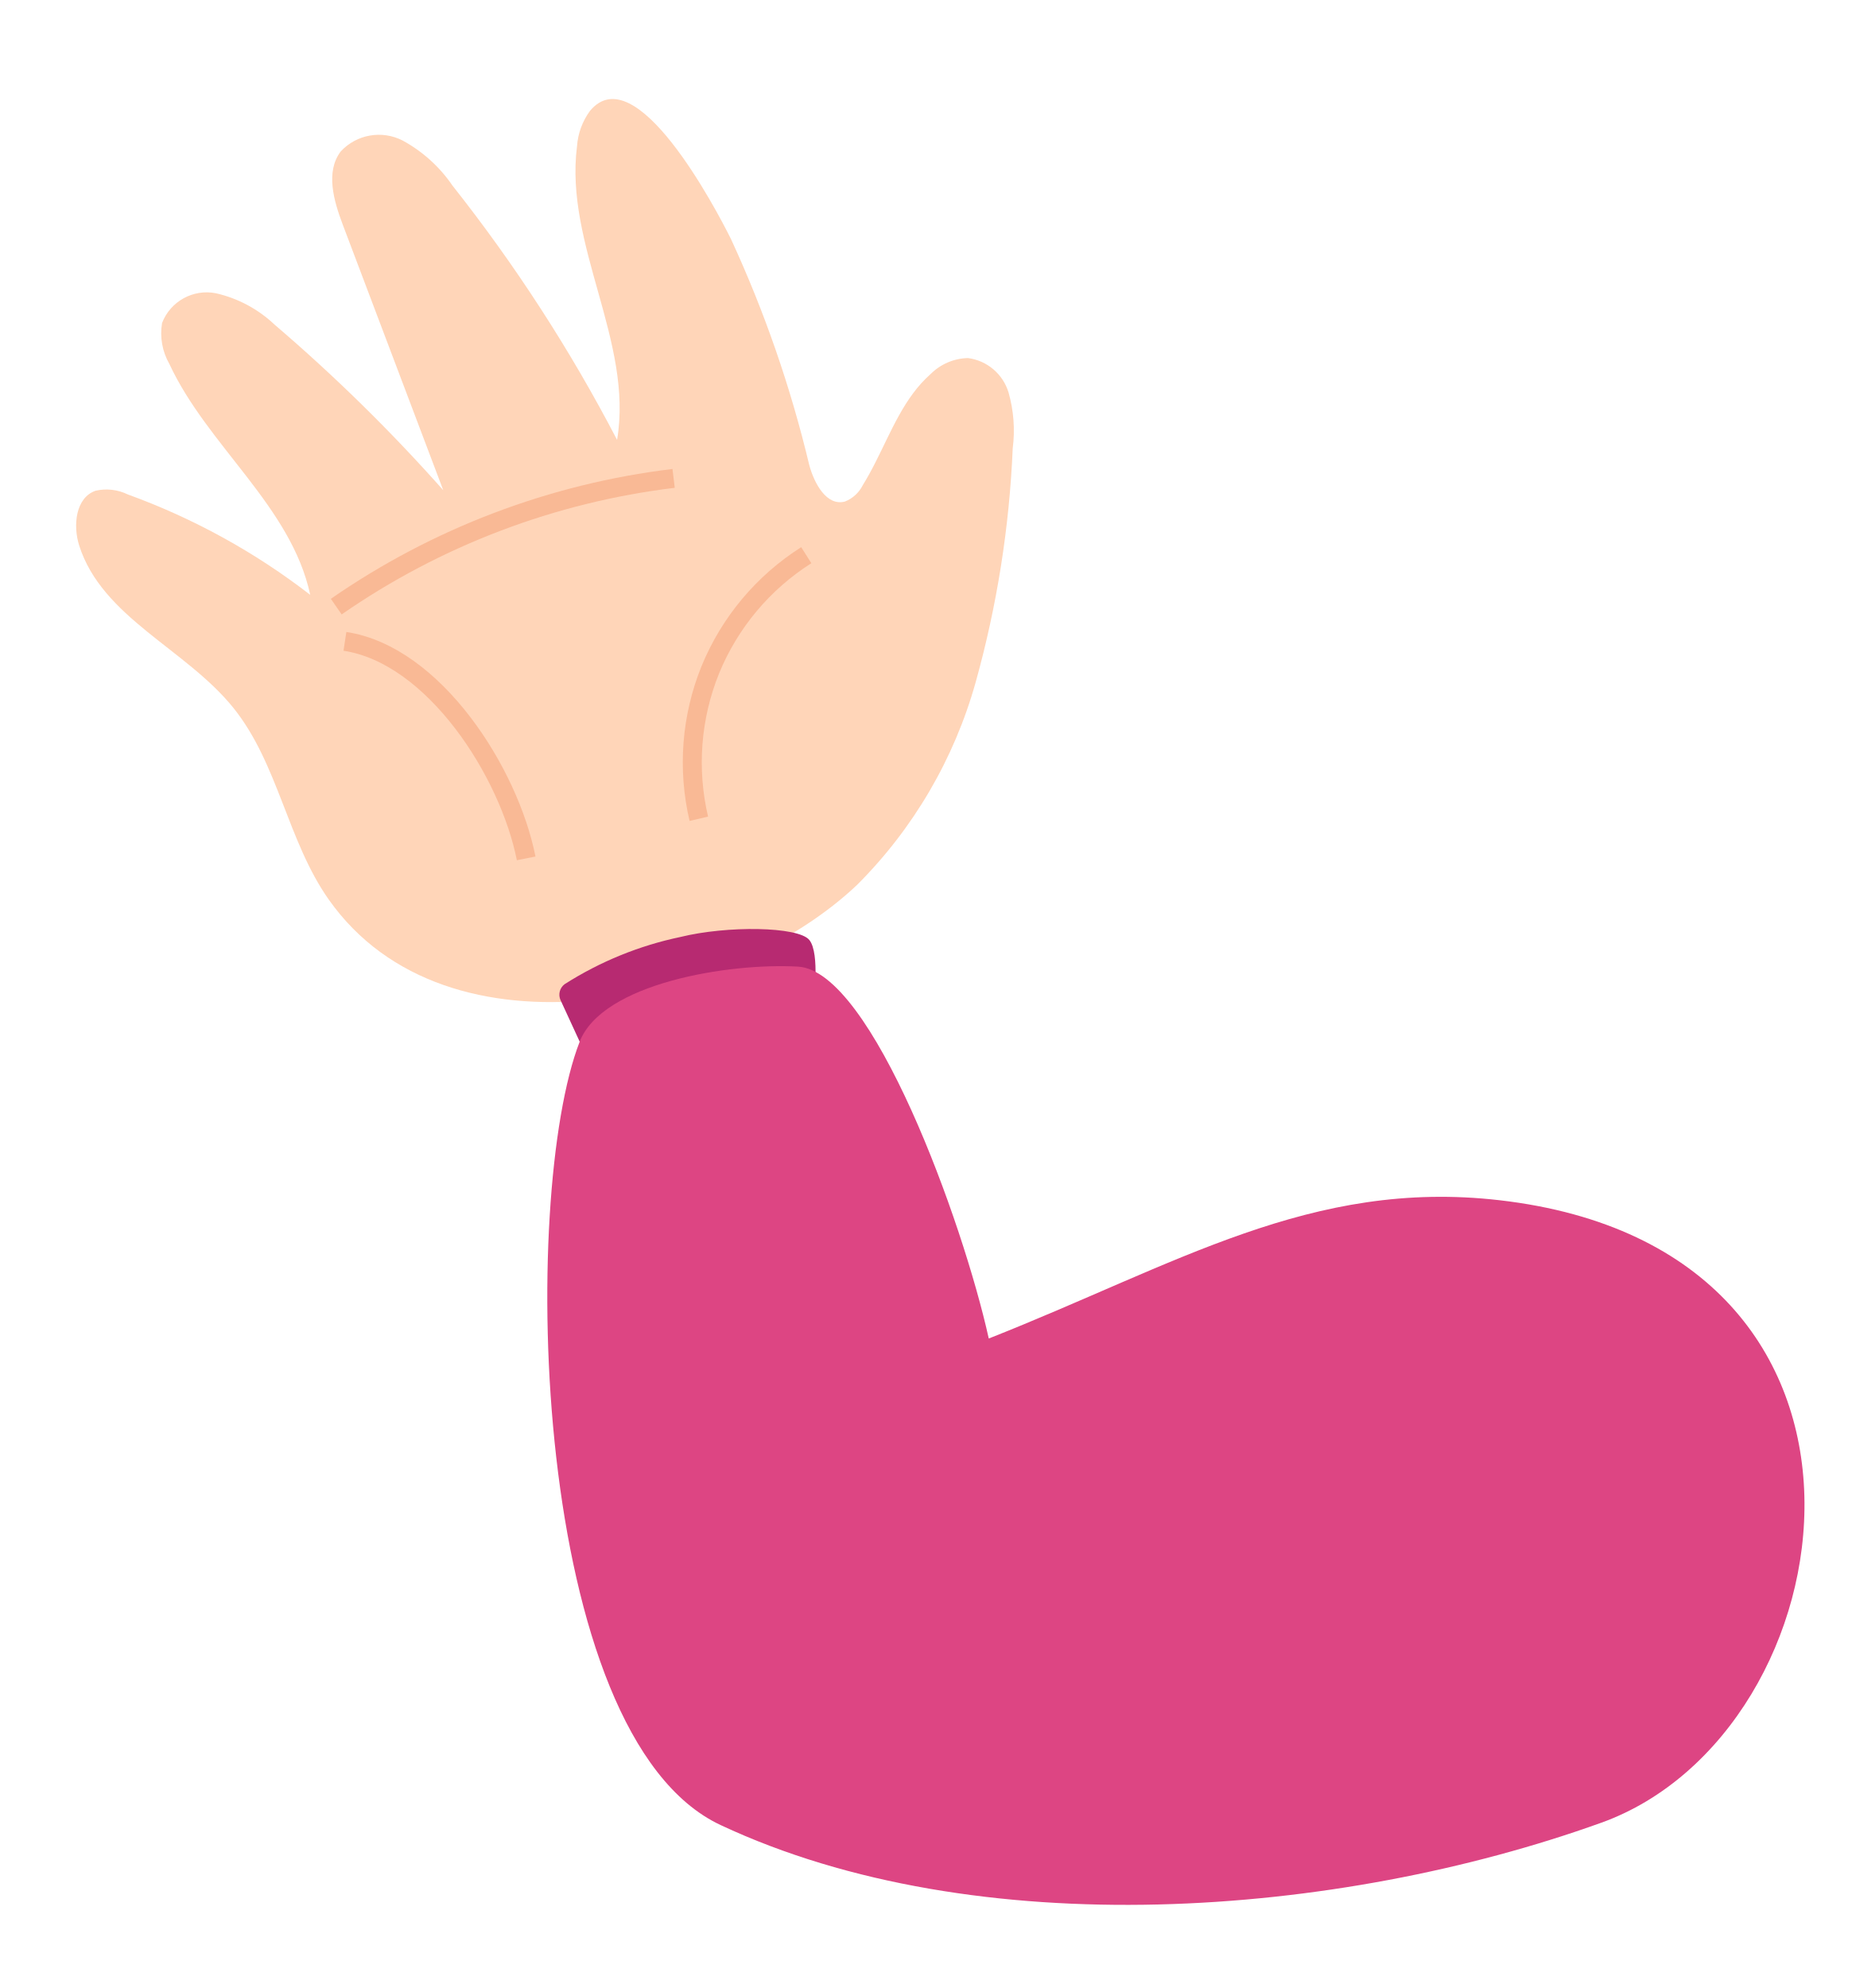
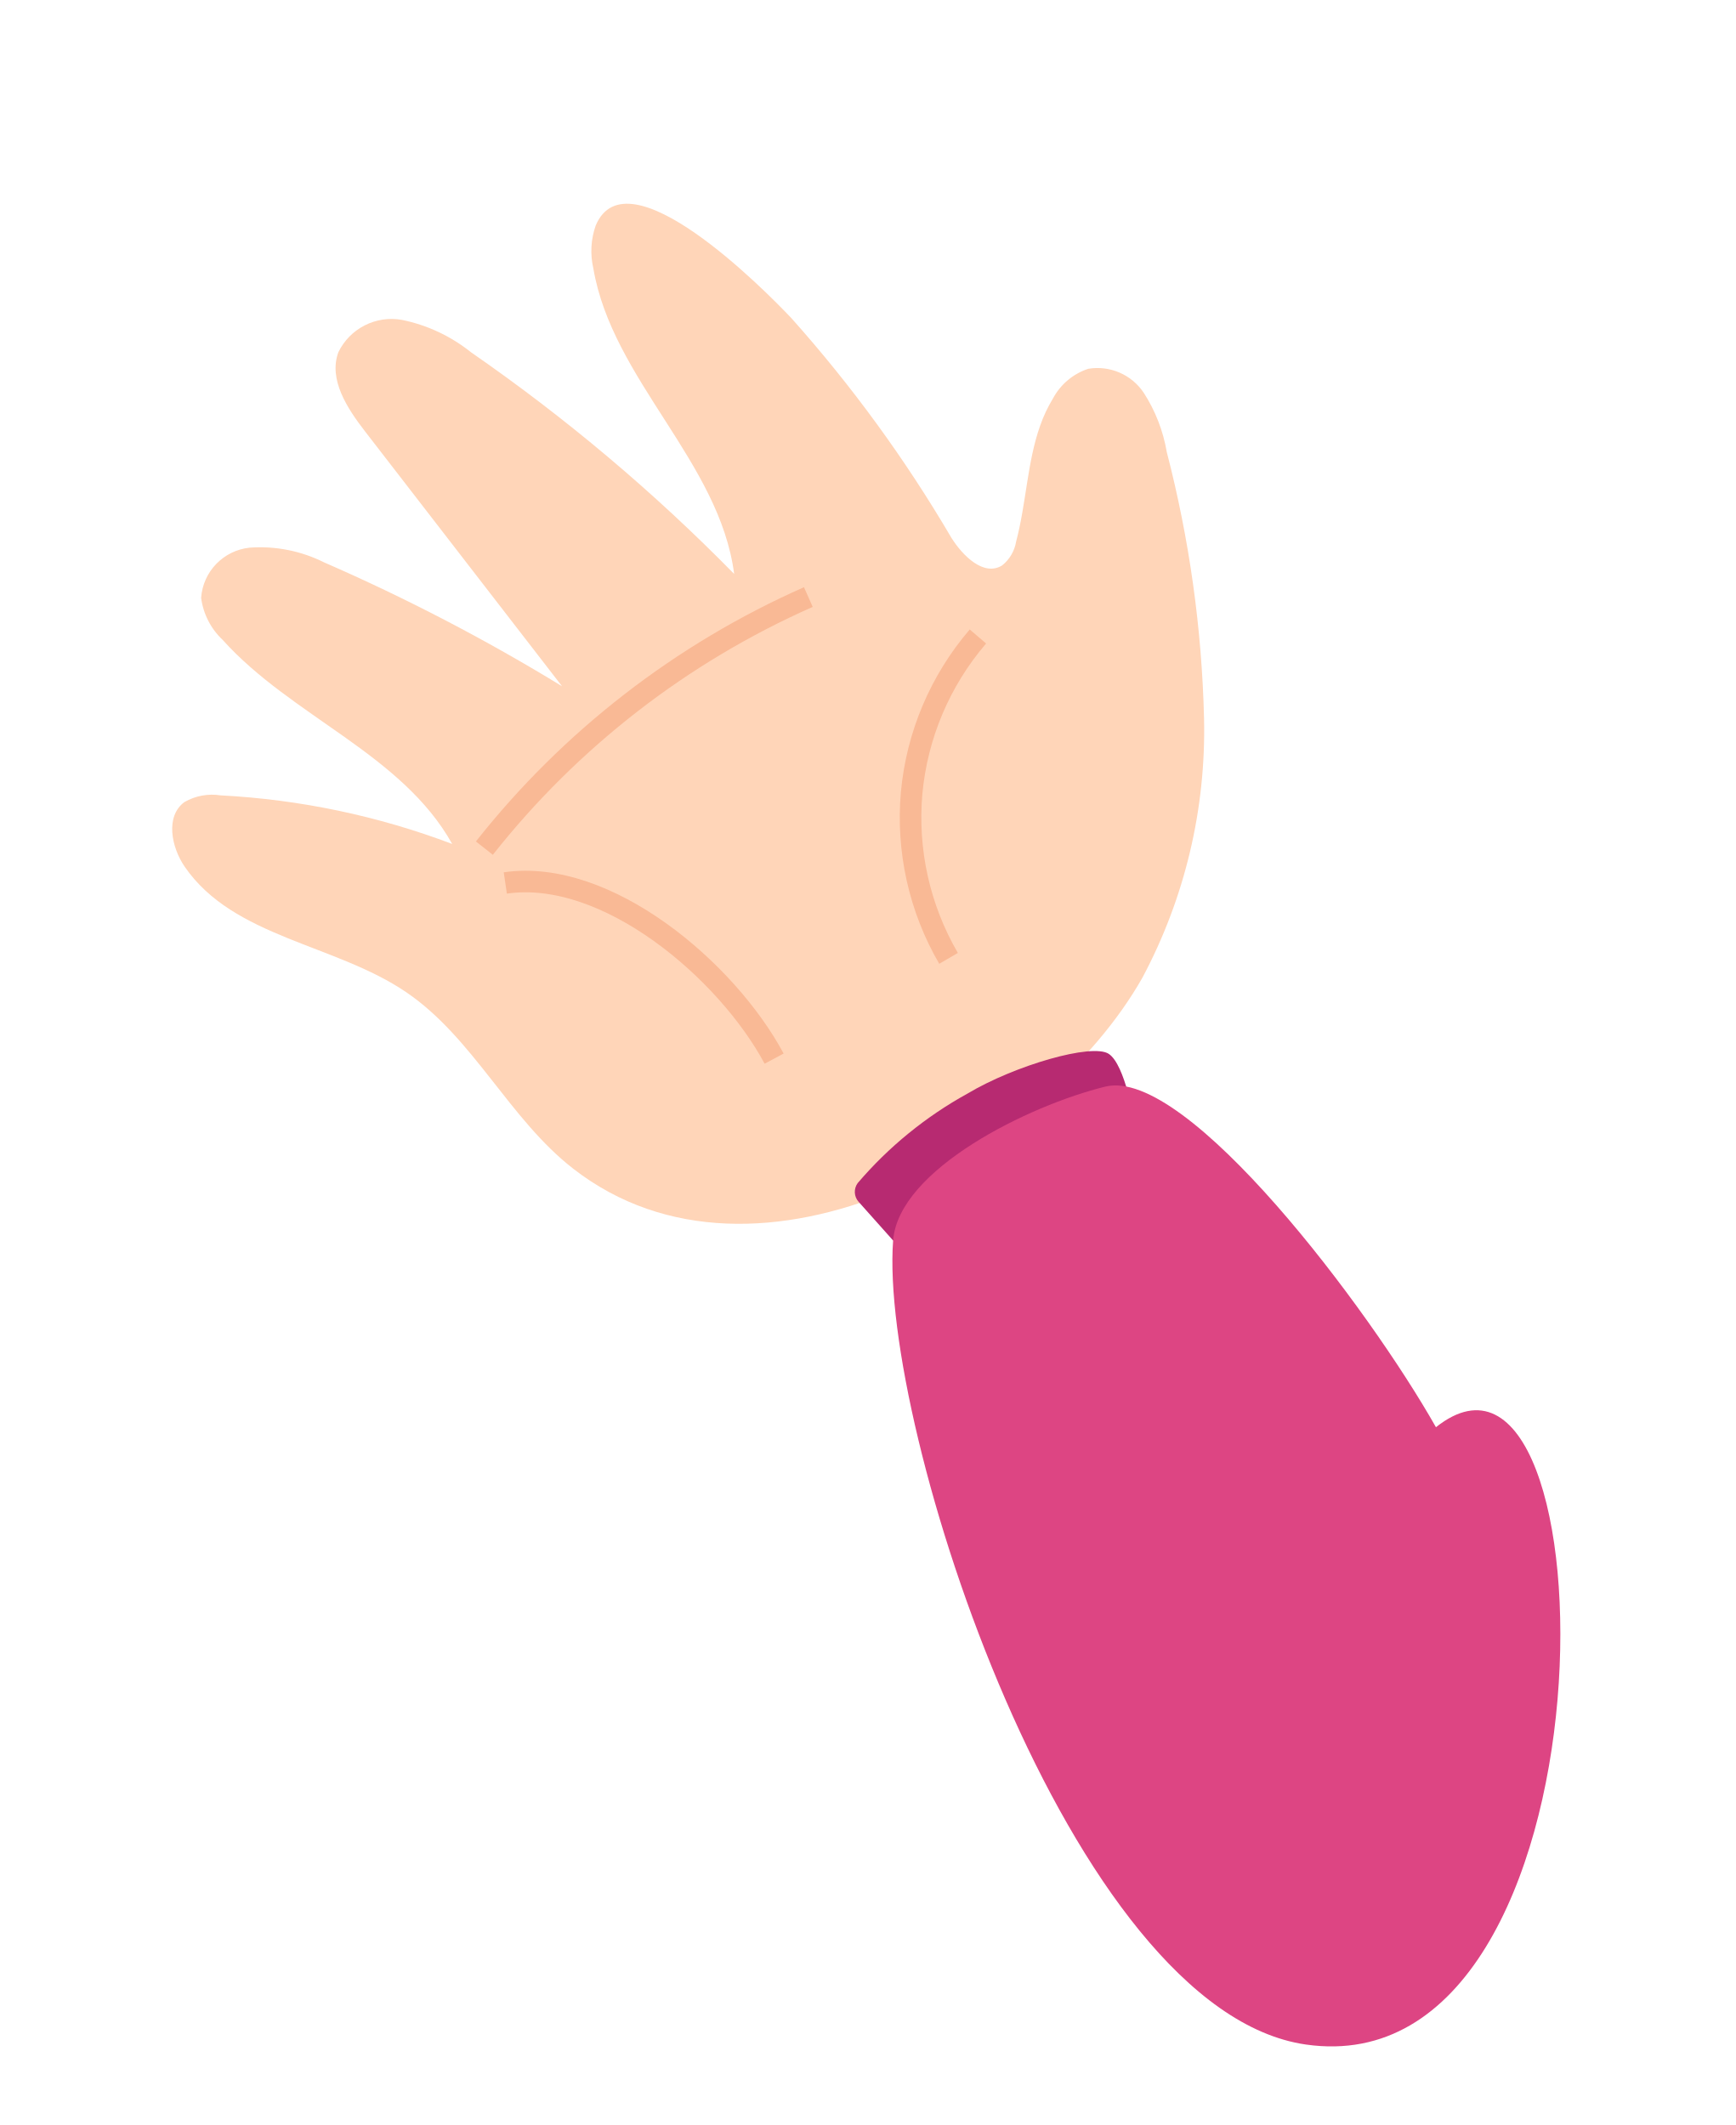
- <svg xmlns="http://www.w3.org/2000/svg" width="97.549" height="104.739" viewBox="0 0 97.549 104.739">
-   <g id="그룹_525" data-name="그룹 525" transform="translate(-24.552 35.9) rotate(-40)">
-     <g id="그룹_426" data-name="그룹 426" transform="matrix(-0.899, -0.438, 0.438, -0.899, 57.931, 61.647)">
+ <svg xmlns="http://www.w3.org/2000/svg" width="80.44" height="98.524" viewBox="0 0 80.44 98.524">
+   <g id="그룹_633" data-name="그룹 633" transform="matrix(0.956, -0.292, 0.292, 0.956, -476.693, -508.167)">
+     <g id="그룹_426" data-name="그룹 426" transform="matrix(-0.97, 0.242, -0.242, -0.97, 359.291, 683.621)">
      <path id="패스_800" data-name="패스 800" d="M4.92,27.154a6.7,6.7,0,0,1-1.157.773,2.878,2.878,0,0,1-2.11.338A2.582,2.582,0,0,1,.018,25.987a7.336,7.336,0,0,1,.5-2.909A54.481,54.481,0,0,1,5.4,11.593a24.383,24.383,0,0,1,8.646-8.84c7.979-4.512,23.275-4.112,27.192,5.991,1.364,3.517.846,7.585,2.424,11.009,1.668,3.623,5.565,6.3,5.814,10.283.068,1.109-.429,2.483-1.535,2.586a2.573,2.573,0,0,1-1.6-.6,35.532,35.532,0,0,1-8.045-7.463c-.156,4.781,3.344,8.9,4.252,13.6a3.254,3.254,0,0,1-.149,2.187,2.519,2.519,0,0,1-3.133.833,6.638,6.638,0,0,1-2.6-2.356A90.487,90.487,0,0,1,30.161,28.21q.873,7.425,1.745,14.848c.157,1.34.219,2.931-.831,3.777a2.74,2.74,0,0,1-3.3-.231A7.537,7.537,0,0,1,25.8,43.663a84.36,84.36,0,0,1-5.167-15.1c-2.1,4.805.208,10.629-1.7,15.516a3.571,3.571,0,0,1-1.119,1.649c-3.028,2.214-5.171-6.557-5.568-8.359a63.566,63.566,0,0,1-1.115-12.55c-.019-1-.36-2.337-1.361-2.317a1.783,1.783,0,0,0-1.124.615C7.335,24.388,6.311,26.01,4.92,27.154Z" transform="translate(0 0)" fill="#ffd5b8" />
      <path id="패스_801" data-name="패스 801" d="M0,2.247A39.5,39.5,0,0,0,18.881,0" transform="translate(18.235 23.625)" fill="none" stroke="#f9b995" stroke-miterlimit="10" stroke-width="1" />
      <path id="패스_802" data-name="패스 802" d="M6.508,13.407C2.123,11.577-.213,4.635.015,0" transform="translate(30.608 8.332)" fill="none" stroke="#f9b995" stroke-miterlimit="10" stroke-width="1" />
      <path id="패스_803" data-name="패스 803" d="M0,12.1A12.983,12.983,0,0,0,6.368,7.469,12.991,12.991,0,0,0,8.858,0" transform="translate(12.434 8.153)" fill="none" stroke="#f9b995" stroke-miterlimit="10" stroke-width="1" />
    </g>
-     <g id="그룹_408" data-name="그룹 408" transform="matrix(0.53, -0.848, 0.848, 0.53, 0, 89.863)">
+     <g id="그룹_408" data-name="그룹 408" transform="matrix(-0.139, -0.99, 0.99, -0.139, 333.05, 742.474)">
      <path id="패스_739" data-name="패스 739" d="M0,.721,2.3.029a.691.691,0,0,1,.809.327A18.326,18.326,0,0,1,4.723,6.738c.26,2.527-.312,6.233-1.1,6.709S.279,13.193.279,13.193" transform="translate(49.745 3.57)" fill="#b72a71" />
-       <path id="패스_740" data-name="패스 740" d="M31.26,23.459c2.487,10.339,5.981,18,3.473,27.658C29.054,72.979,4.386,65.649,1.509,51.87-1.509,37.408-.3,18.386,7.842,5.9,13.9-3.387,42.184.05,49.745,4.291c2.882,1.615,3.028,8.355,2.315,11.942C51.3,20.058,37.537,22.967,31.26,23.459Z" transform="translate(0 0)" fill="#dd4583" />
+       <path id="패스_740" data-name="패스 740" d="M31.26,23.459C33.747,33.8-.3,18.386,7.842,5.9,13.9-3.387,42.184.05,49.745,4.291c2.882,1.615,3.028,8.355,2.315,11.942C51.3,20.058,37.537,22.967,31.26,23.459Z" transform="translate(0 0)" fill="#dd4583" />
    </g>
  </g>
</svg>
